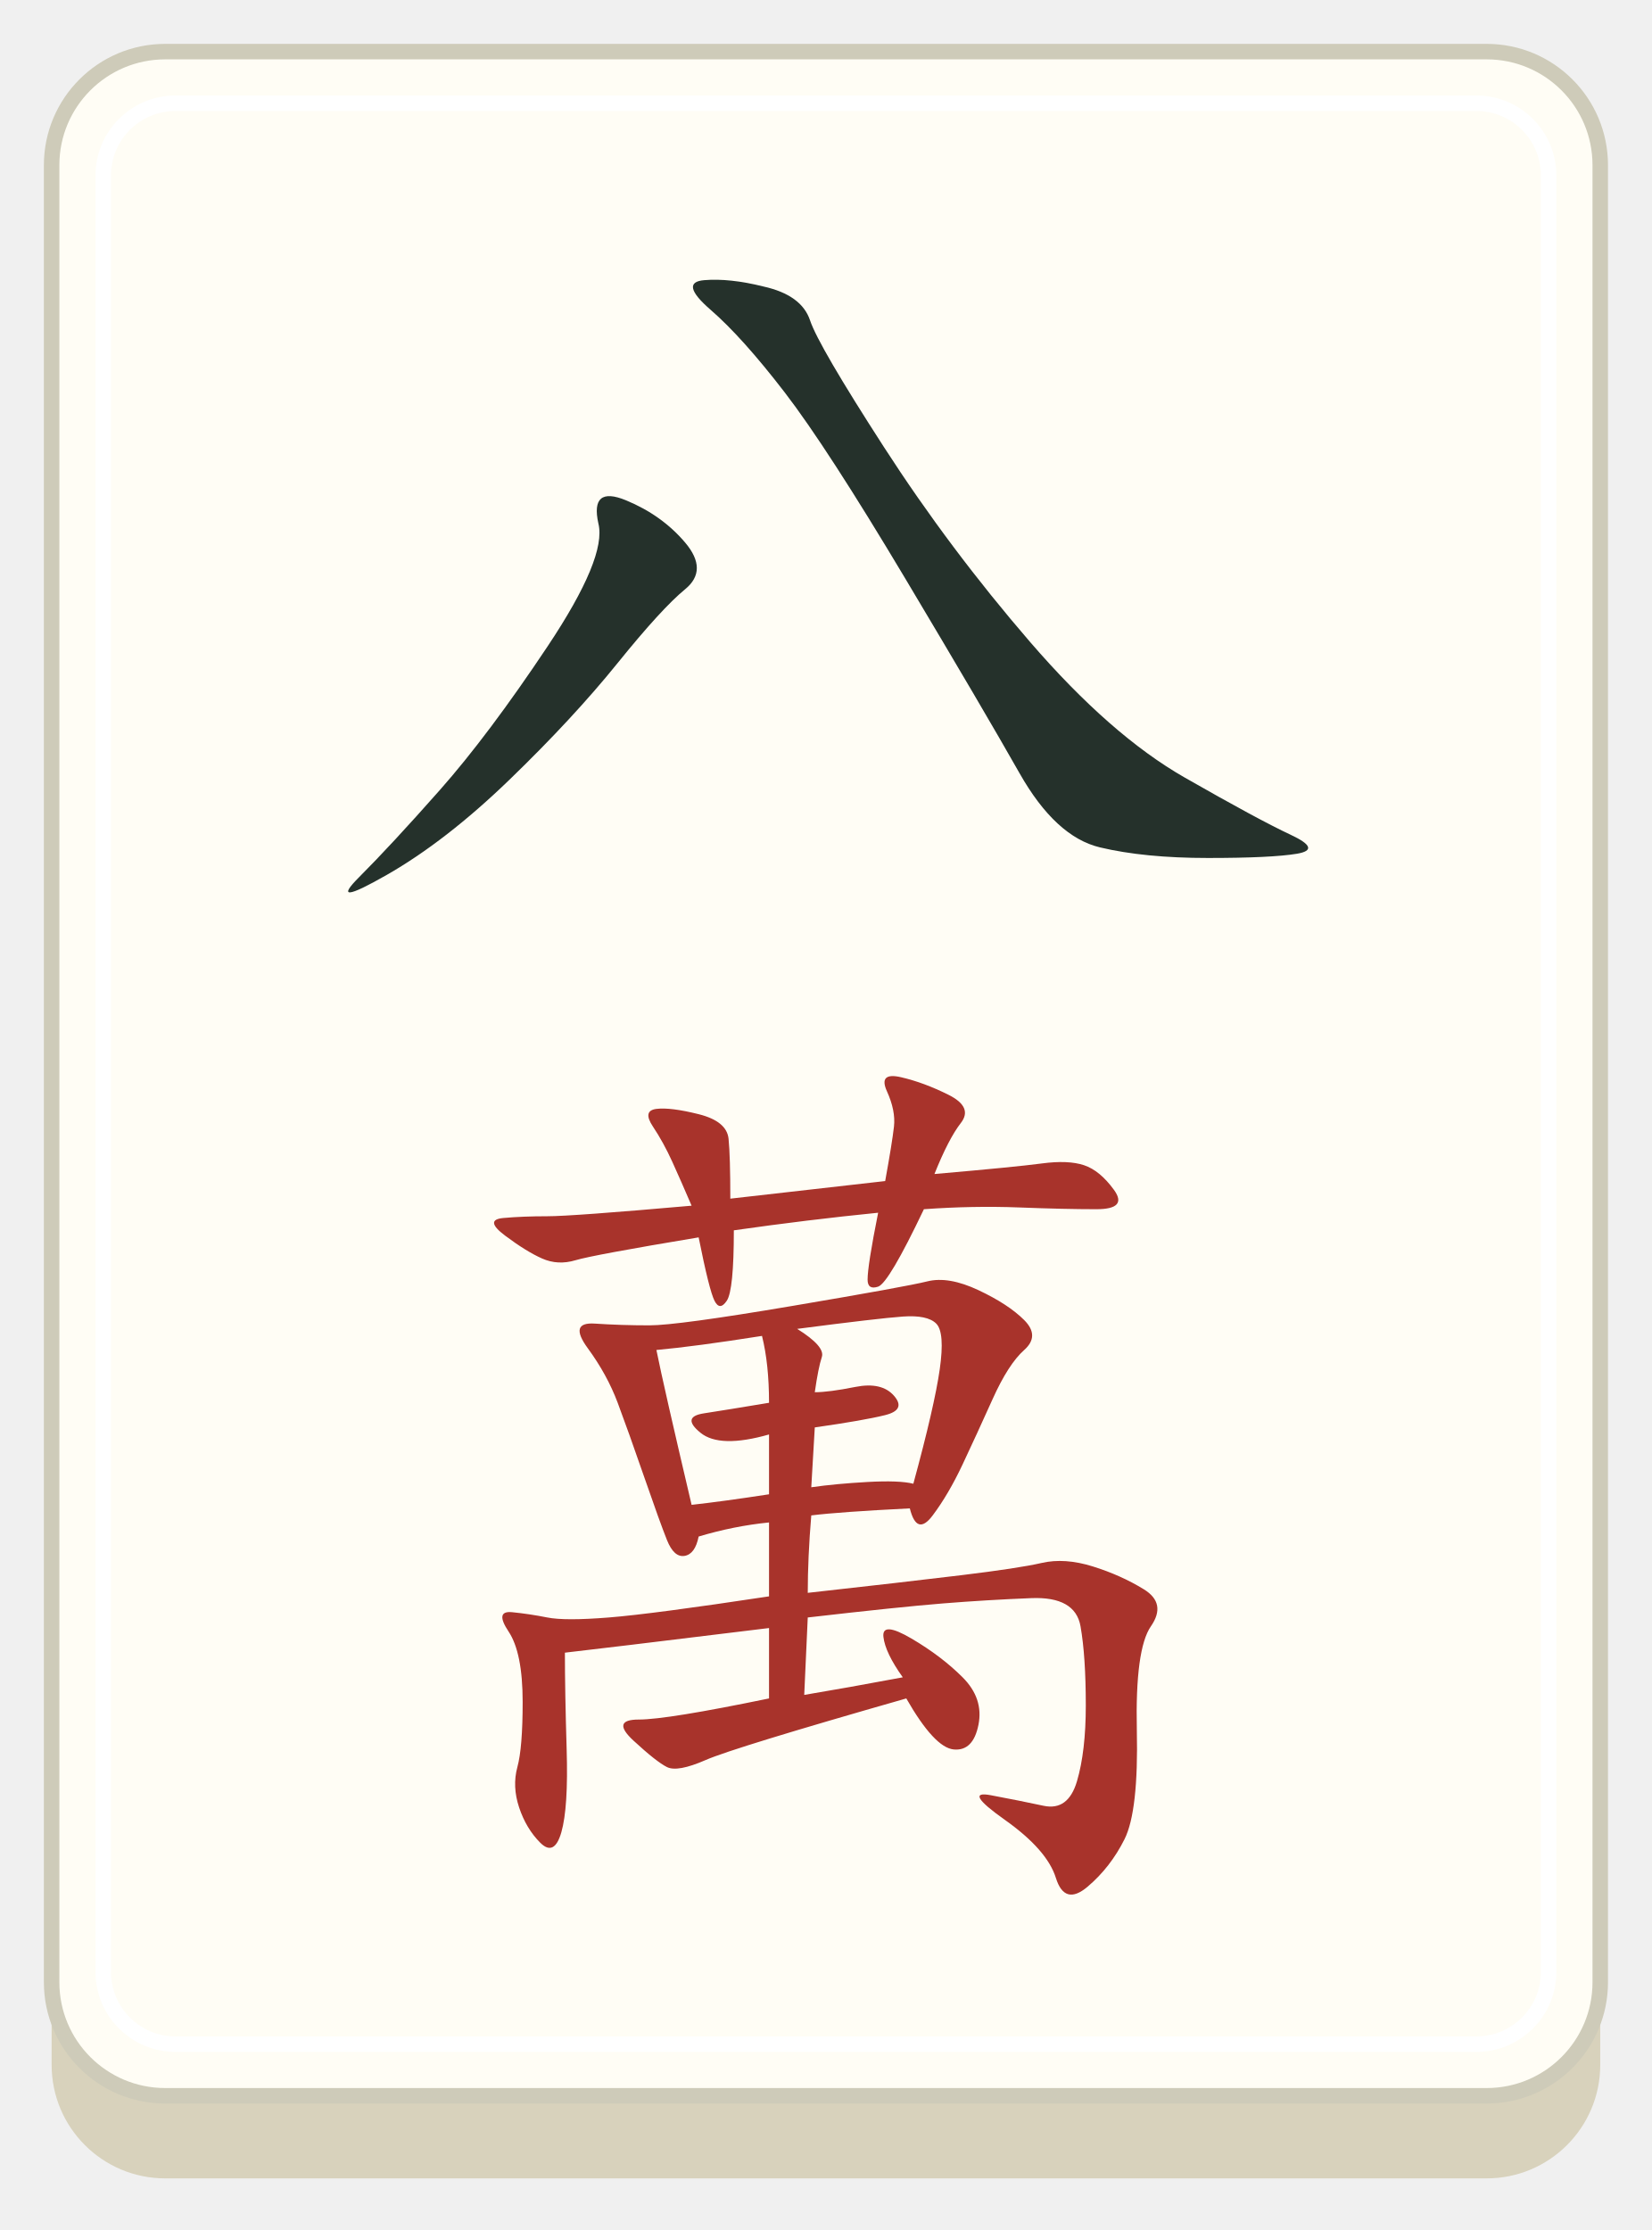
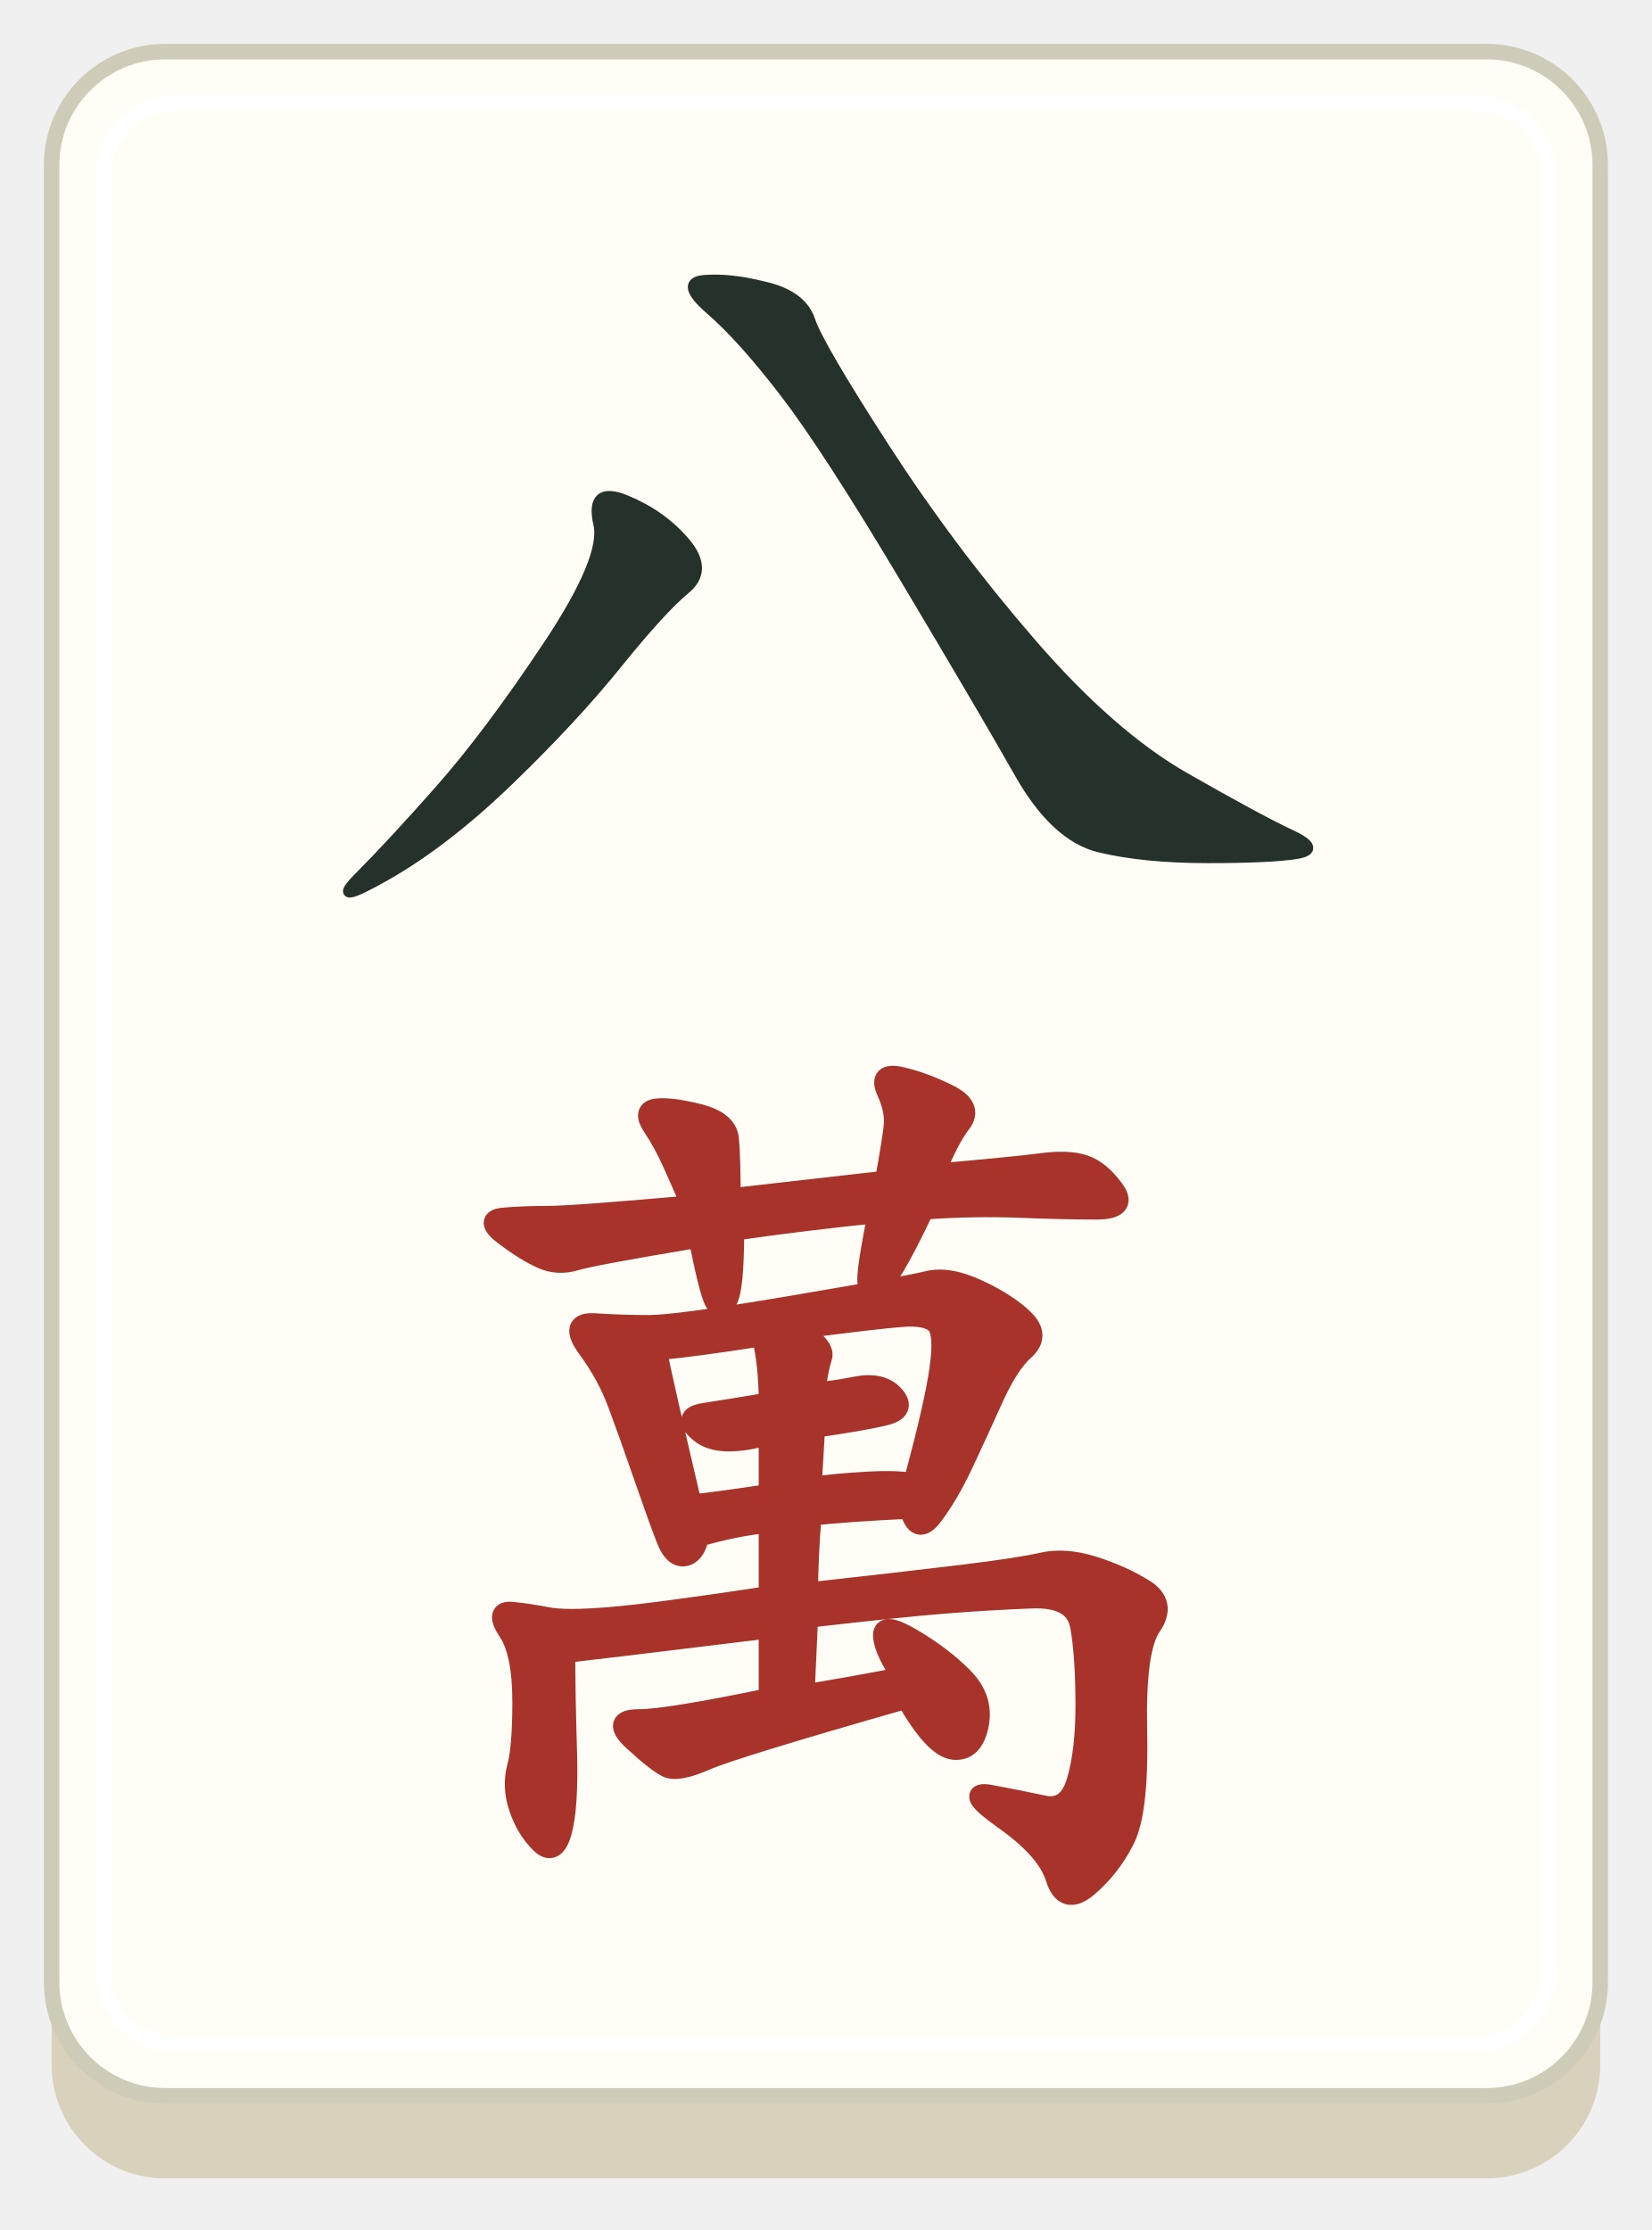
<svg xmlns="http://www.w3.org/2000/svg" viewBox="0 0 160 216" width="160" height="216" data-suit="wan" data-rank="8" role="img" aria-label="八万">
  <rect x="5" y="13" width="150" height="198" rx="11" fill="#d8d2bc" />
  <rect x="5" y="5" width="150" height="198" rx="11" fill="#fffdf5" stroke="#cecbb9" stroke-width="1.5" />
  <rect x="10" y="10" width="140" height="188" rx="7" fill="none" stroke="#ffffff" stroke-width="1.5" />
-   <path data-character="八" d="M45.313,23.047C47.656,23.568 49.089,24.609 49.609,26.172C50.13,27.734 52.409,31.641 56.445,37.891C60.482,44.141 64.974,50.13 69.922,55.859C74.87,61.589 79.622,65.755 84.18,68.359C88.737,70.964 91.992,72.721 93.945,73.633C95.898,74.544 96.094,75.13 94.531,75.391C92.969,75.651 90.234,75.781 86.328,75.781C82.422,75.781 79.102,75.456 76.367,74.805C73.633,74.154 71.159,71.875 68.945,67.969C66.732,64.063 63.216,58.073 58.398,50C53.581,41.927 49.87,36.198 47.266,32.813C44.661,29.427 42.383,26.888 40.43,25.195C38.477,23.503 38.281,22.591 39.844,22.461C41.406,22.331 43.229,22.526 45.313,23.047ZM30.078,44.922C29.557,42.578 30.404,41.862 32.617,42.773C34.831,43.685 36.654,44.987 38.086,46.68C39.518,48.372 39.518,49.805 38.086,50.977C36.654,52.148 34.57,54.427 31.836,57.813C29.102,61.198 25.781,64.779 21.875,68.555C17.969,72.331 14.193,75.26 10.547,77.344C6.901,79.427 6.055,79.492 8.008,77.539C9.961,75.586 12.435,72.917 15.43,69.531C18.424,66.146 21.745,61.719 25.391,56.25C29.036,50.781 30.599,47.005 30.078,44.922Z" transform="translate(26.3895 3.5604) scale(1.04966)" fill="#25312b" />
-   <path data-character="萬" d="M59.375,52.344C54.167,52.604 50.521,52.865 48.438,53.125C48.177,56.25 48.047,59.115 48.047,61.719C55.078,60.938 60.742,60.286 65.039,59.766C69.336,59.245 72.331,58.789 74.023,58.398C75.716,58.008 77.604,58.138 79.688,58.789C81.771,59.44 83.659,60.286 85.352,61.328C87.044,62.37 87.305,63.737 86.133,65.43C84.961,67.122 84.44,70.964 84.57,76.953C84.701,82.943 84.245,86.979 83.203,89.063C82.161,91.146 80.794,92.904 79.102,94.336C77.409,95.768 76.237,95.443 75.586,93.359C74.935,91.276 73.047,89.128 69.922,86.914C66.797,84.701 66.276,83.789 68.359,84.18C70.443,84.57 72.396,84.961 74.219,85.352C76.042,85.742 77.279,84.831 77.93,82.617C78.581,80.404 78.906,77.604 78.906,74.219C78.906,70.573 78.711,67.643 78.32,65.43C77.93,63.216 76.107,62.174 72.852,62.305C69.596,62.435 66.341,62.63 63.086,62.891C59.831,63.151 54.818,63.672 48.047,64.453L47.656,73.047C50.781,72.526 54.427,71.875 58.594,71.094C57.292,69.271 56.576,67.773 56.445,66.602C56.315,65.43 57.357,65.495 59.57,66.797C61.784,68.099 63.672,69.531 65.234,71.094C66.797,72.656 67.383,74.414 66.992,76.367C66.602,78.32 65.69,79.232 64.258,79.102C62.826,78.971 61.068,77.083 58.984,73.438C46.224,77.083 38.802,79.362 36.719,80.273C34.635,81.185 33.203,81.445 32.422,81.055C31.641,80.664 30.404,79.688 28.711,78.125C27.018,76.563 27.214,75.781 29.297,75.781C31.38,75.781 36.198,75 43.75,73.438L43.75,65.625C30.99,67.188 23.438,68.099 21.094,68.359C21.094,71.224 21.159,74.805 21.289,79.102C21.419,83.398 21.224,86.458 20.703,88.281C20.182,90.104 19.401,90.495 18.359,89.453C17.318,88.411 16.536,87.109 16.016,85.547C15.495,83.984 15.43,82.487 15.82,81.055C16.211,79.622 16.406,77.214 16.406,73.828C16.406,70.182 15.885,67.578 14.844,66.016C13.802,64.453 13.932,63.737 15.234,63.867C16.536,63.997 17.839,64.193 19.141,64.453C20.443,64.714 22.721,64.714 25.977,64.453C29.232,64.193 35.156,63.411 43.75,62.109L43.75,53.906C41.146,54.167 38.542,54.688 35.938,55.469C35.677,56.771 35.156,57.487 34.375,57.617C33.594,57.747 32.943,57.161 32.422,55.859C31.901,54.557 31.055,52.214 29.883,48.828C28.711,45.443 27.734,42.708 26.953,40.625C26.172,38.542 25.065,36.523 23.633,34.57C22.201,32.617 22.461,31.706 24.414,31.836C26.367,31.966 28.385,32.031 30.469,32.031C32.552,32.031 37.826,31.315 46.289,29.883C54.753,28.451 59.766,27.539 61.328,27.148C62.891,26.758 64.779,27.083 66.992,28.125C69.206,29.167 70.898,30.273 72.07,31.445C73.242,32.617 73.242,33.724 72.07,34.766C70.898,35.807 69.727,37.63 68.555,40.234C67.383,42.839 66.276,45.247 65.234,47.461C64.193,49.674 63.086,51.563 61.914,53.125C60.742,54.688 59.896,54.427 59.375,52.344ZM55.859,19.531C50.651,20.052 45.313,20.703 39.844,21.484C39.844,25.911 39.583,28.516 39.063,29.297C38.542,30.078 38.086,30.078 37.695,29.297C37.305,28.516 36.719,26.172 35.938,22.266C28.125,23.568 23.568,24.414 22.266,24.805C20.964,25.195 19.727,25.13 18.555,24.609C17.383,24.089 16.016,23.242 14.453,22.07C12.891,20.898 12.826,20.247 14.258,20.117C15.69,19.987 17.318,19.922 19.141,19.922C20.964,19.922 26.302,19.531 35.156,18.75C34.375,16.927 33.659,15.299 33.008,13.867C32.357,12.435 31.641,11.133 30.859,9.961C30.078,8.789 30.208,8.138 31.25,8.008C32.292,7.878 33.854,8.073 35.938,8.594C38.021,9.115 39.128,10.026 39.258,11.328C39.388,12.63 39.453,14.844 39.453,17.969L56.641,16.016C57.161,13.151 57.487,11.133 57.617,9.961C57.747,8.789 57.487,7.487 56.836,6.055C56.185,4.622 56.706,4.102 58.398,4.492C60.091,4.883 61.849,5.534 63.672,6.445C65.495,7.357 65.951,8.398 65.039,9.57C64.128,10.742 63.151,12.63 62.109,15.234C68.099,14.714 72.07,14.323 74.023,14.063C75.977,13.802 77.539,13.867 78.711,14.258C79.883,14.648 80.99,15.56 82.031,16.992C83.073,18.424 82.422,19.141 80.078,19.141C77.734,19.141 74.87,19.076 71.484,18.945C68.099,18.815 64.583,18.88 60.938,19.141C58.333,24.609 56.641,27.474 55.859,27.734C55.078,27.995 54.688,27.734 54.688,26.953C54.688,25.911 55.078,23.438 55.859,19.531ZM48.438,50C50.26,49.74 52.344,49.544 54.688,49.414C57.031,49.284 58.724,49.349 59.766,49.609C61.328,43.88 62.305,39.648 62.695,36.914C63.086,34.18 62.956,32.487 62.305,31.836C61.654,31.185 60.417,30.924 58.594,31.055C56.771,31.185 52.865,31.641 46.875,32.422C48.958,33.724 49.87,34.766 49.609,35.547C49.349,36.328 49.089,37.63 48.828,39.453C49.87,39.453 51.367,39.258 53.32,38.867C55.273,38.477 56.706,38.802 57.617,39.844C58.529,40.885 58.203,41.602 56.641,41.992C55.078,42.383 52.474,42.839 48.828,43.359ZM35.156,51.953C37.5,51.693 40.365,51.302 43.75,50.781L43.75,44.141C40.104,45.182 37.565,45.117 36.133,43.945C34.701,42.773 34.831,42.057 36.523,41.797C38.216,41.536 40.625,41.146 43.75,40.625C43.75,37.76 43.49,35.286 42.969,33.203C38.021,33.984 34.115,34.505 31.25,34.766C31.771,37.37 33.073,43.099 35.156,51.953Z" transform="translate(36.3068 100.4205) scale(0.87273)" fill="#a8332b" />
+   <path data-character="八" d="M45.313,23.047C47.656,23.568 49.089,24.609 49.609,26.172C50.13,27.734 52.409,31.641 56.445,37.891C60.482,44.141 64.974,50.13 69.922,55.859C74.87,61.589 79.622,65.755 84.18,68.359C88.737,70.964 91.992,72.721 93.945,73.633C95.898,74.544 96.094,75.13 94.531,75.391C92.969,75.651 90.234,75.781 86.328,75.781C82.422,75.781 79.102,75.456 76.367,74.805C73.633,74.154 71.159,71.875 68.945,67.969C66.732,64.063 63.216,58.073 58.398,50C53.581,41.927 49.87,36.198 47.266,32.813C44.661,29.427 42.383,26.888 40.43,25.195C38.477,23.503 38.281,22.591 39.844,22.461C41.406,22.331 43.229,22.526 45.313,23.047ZM30.078,44.922C29.557,42.578 30.404,41.862 32.617,42.773C34.831,43.685 36.654,44.987 38.086,46.68C39.518,48.372 39.518,49.805 38.086,50.977C36.654,52.148 34.57,54.427 31.836,57.813C29.102,61.198 25.781,64.779 21.875,68.555C17.969,72.331 14.193,75.26 10.547,77.344C6.901,79.427 6.055,79.492 8.008,77.539C9.961,75.586 12.435,72.917 15.43,69.531C18.424,66.146 21.745,61.719 25.391,56.25C29.036,50.781 30.599,47.005 30.078,44.922Z" transform="translate(26.3895 3.5604) scale(1.04966)" fill="#25312b" stroke="#25312b" stroke-width="0.953" stroke-linejoin="round" />
+   <path data-character="萬" d="M59.375,52.344C54.167,52.604 50.521,52.865 48.438,53.125C48.177,56.25 48.047,59.115 48.047,61.719C55.078,60.938 60.742,60.286 65.039,59.766C69.336,59.245 72.331,58.789 74.023,58.398C75.716,58.008 77.604,58.138 79.688,58.789C81.771,59.44 83.659,60.286 85.352,61.328C87.044,62.37 87.305,63.737 86.133,65.43C84.961,67.122 84.44,70.964 84.57,76.953C84.701,82.943 84.245,86.979 83.203,89.063C82.161,91.146 80.794,92.904 79.102,94.336C77.409,95.768 76.237,95.443 75.586,93.359C74.935,91.276 73.047,89.128 69.922,86.914C66.797,84.701 66.276,83.789 68.359,84.18C70.443,84.57 72.396,84.961 74.219,85.352C76.042,85.742 77.279,84.831 77.93,82.617C78.581,80.404 78.906,77.604 78.906,74.219C78.906,70.573 78.711,67.643 78.32,65.43C77.93,63.216 76.107,62.174 72.852,62.305C69.596,62.435 66.341,62.63 63.086,62.891C59.831,63.151 54.818,63.672 48.047,64.453L47.656,73.047C50.781,72.526 54.427,71.875 58.594,71.094C57.292,69.271 56.576,67.773 56.445,66.602C56.315,65.43 57.357,65.495 59.57,66.797C61.784,68.099 63.672,69.531 65.234,71.094C66.797,72.656 67.383,74.414 66.992,76.367C66.602,78.32 65.69,79.232 64.258,79.102C62.826,78.971 61.068,77.083 58.984,73.438C46.224,77.083 38.802,79.362 36.719,80.273C34.635,81.185 33.203,81.445 32.422,81.055C31.641,80.664 30.404,79.688 28.711,78.125C27.018,76.563 27.214,75.781 29.297,75.781C31.38,75.781 36.198,75 43.75,73.438L43.75,65.625C30.99,67.188 23.438,68.099 21.094,68.359C21.094,71.224 21.159,74.805 21.289,79.102C21.419,83.398 21.224,86.458 20.703,88.281C20.182,90.104 19.401,90.495 18.359,89.453C17.318,88.411 16.536,87.109 16.016,85.547C15.495,83.984 15.43,82.487 15.82,81.055C16.211,79.622 16.406,77.214 16.406,73.828C16.406,70.182 15.885,67.578 14.844,66.016C13.802,64.453 13.932,63.737 15.234,63.867C16.536,63.997 17.839,64.193 19.141,64.453C20.443,64.714 22.721,64.714 25.977,64.453C29.232,64.193 35.156,63.411 43.75,62.109L43.75,53.906C41.146,54.167 38.542,54.688 35.938,55.469C35.677,56.771 35.156,57.487 34.375,57.617C33.594,57.747 32.943,57.161 32.422,55.859C31.901,54.557 31.055,52.214 29.883,48.828C28.711,45.443 27.734,42.708 26.953,40.625C26.172,38.542 25.065,36.523 23.633,34.57C22.201,32.617 22.461,31.706 24.414,31.836C26.367,31.966 28.385,32.031 30.469,32.031C32.552,32.031 37.826,31.315 46.289,29.883C54.753,28.451 59.766,27.539 61.328,27.148C62.891,26.758 64.779,27.083 66.992,28.125C69.206,29.167 70.898,30.273 72.07,31.445C73.242,32.617 73.242,33.724 72.07,34.766C70.898,35.807 69.727,37.63 68.555,40.234C67.383,42.839 66.276,45.247 65.234,47.461C64.193,49.674 63.086,51.563 61.914,53.125C60.742,54.688 59.896,54.427 59.375,52.344ZM55.859,19.531C50.651,20.052 45.313,20.703 39.844,21.484C39.844,25.911 39.583,28.516 39.063,29.297C38.542,30.078 38.086,30.078 37.695,29.297C37.305,28.516 36.719,26.172 35.938,22.266C28.125,23.568 23.568,24.414 22.266,24.805C20.964,25.195 19.727,25.13 18.555,24.609C17.383,24.089 16.016,23.242 14.453,22.07C12.891,20.898 12.826,20.247 14.258,20.117C15.69,19.987 17.318,19.922 19.141,19.922C20.964,19.922 26.302,19.531 35.156,18.75C34.375,16.927 33.659,15.299 33.008,13.867C32.357,12.435 31.641,11.133 30.859,9.961C30.078,8.789 30.208,8.138 31.25,8.008C32.292,7.878 33.854,8.073 35.938,8.594C38.021,9.115 39.128,10.026 39.258,11.328C39.388,12.63 39.453,14.844 39.453,17.969L56.641,16.016C57.161,13.151 57.487,11.133 57.617,9.961C57.747,8.789 57.487,7.487 56.836,6.055C56.185,4.622 56.706,4.102 58.398,4.492C60.091,4.883 61.849,5.534 63.672,6.445C65.495,7.357 65.951,8.398 65.039,9.57C64.128,10.742 63.151,12.63 62.109,15.234C68.099,14.714 72.07,14.323 74.023,14.063C75.977,13.802 77.539,13.867 78.711,14.258C79.883,14.648 80.99,15.56 82.031,16.992C83.073,18.424 82.422,19.141 80.078,19.141C77.734,19.141 74.87,19.076 71.484,18.945C68.099,18.815 64.583,18.88 60.938,19.141C58.333,24.609 56.641,27.474 55.859,27.734C55.078,27.995 54.688,27.734 54.688,26.953C54.688,25.911 55.078,23.438 55.859,19.531ZM48.438,50C50.26,49.74 52.344,49.544 54.688,49.414C57.031,49.284 58.724,49.349 59.766,49.609C61.328,43.88 62.305,39.648 62.695,36.914C63.086,34.18 62.956,32.487 62.305,31.836C61.654,31.185 60.417,30.924 58.594,31.055C56.771,31.185 52.865,31.641 46.875,32.422C48.958,33.724 49.87,34.766 49.609,35.547C49.349,36.328 49.089,37.63 48.828,39.453C49.87,39.453 51.367,39.258 53.32,38.867C55.273,38.477 56.706,38.802 57.617,39.844C58.529,40.885 58.203,41.602 56.641,41.992C55.078,42.383 52.474,42.839 48.828,43.359ZM35.156,51.953C37.5,51.693 40.365,51.302 43.75,50.781L43.75,44.141C40.104,45.182 37.565,45.117 36.133,43.945C34.701,42.773 34.831,42.057 36.523,41.797C38.216,41.536 40.625,41.146 43.75,40.625C43.75,37.76 43.49,35.286 42.969,33.203C38.021,33.984 34.115,34.505 31.25,34.766C31.771,37.37 33.073,43.099 35.156,51.953Z" transform="translate(36.3068 100.4205) scale(0.87273)" fill="#a8332b" stroke="#a8332b" stroke-width="2.292" stroke-linejoin="round" />
</svg>
